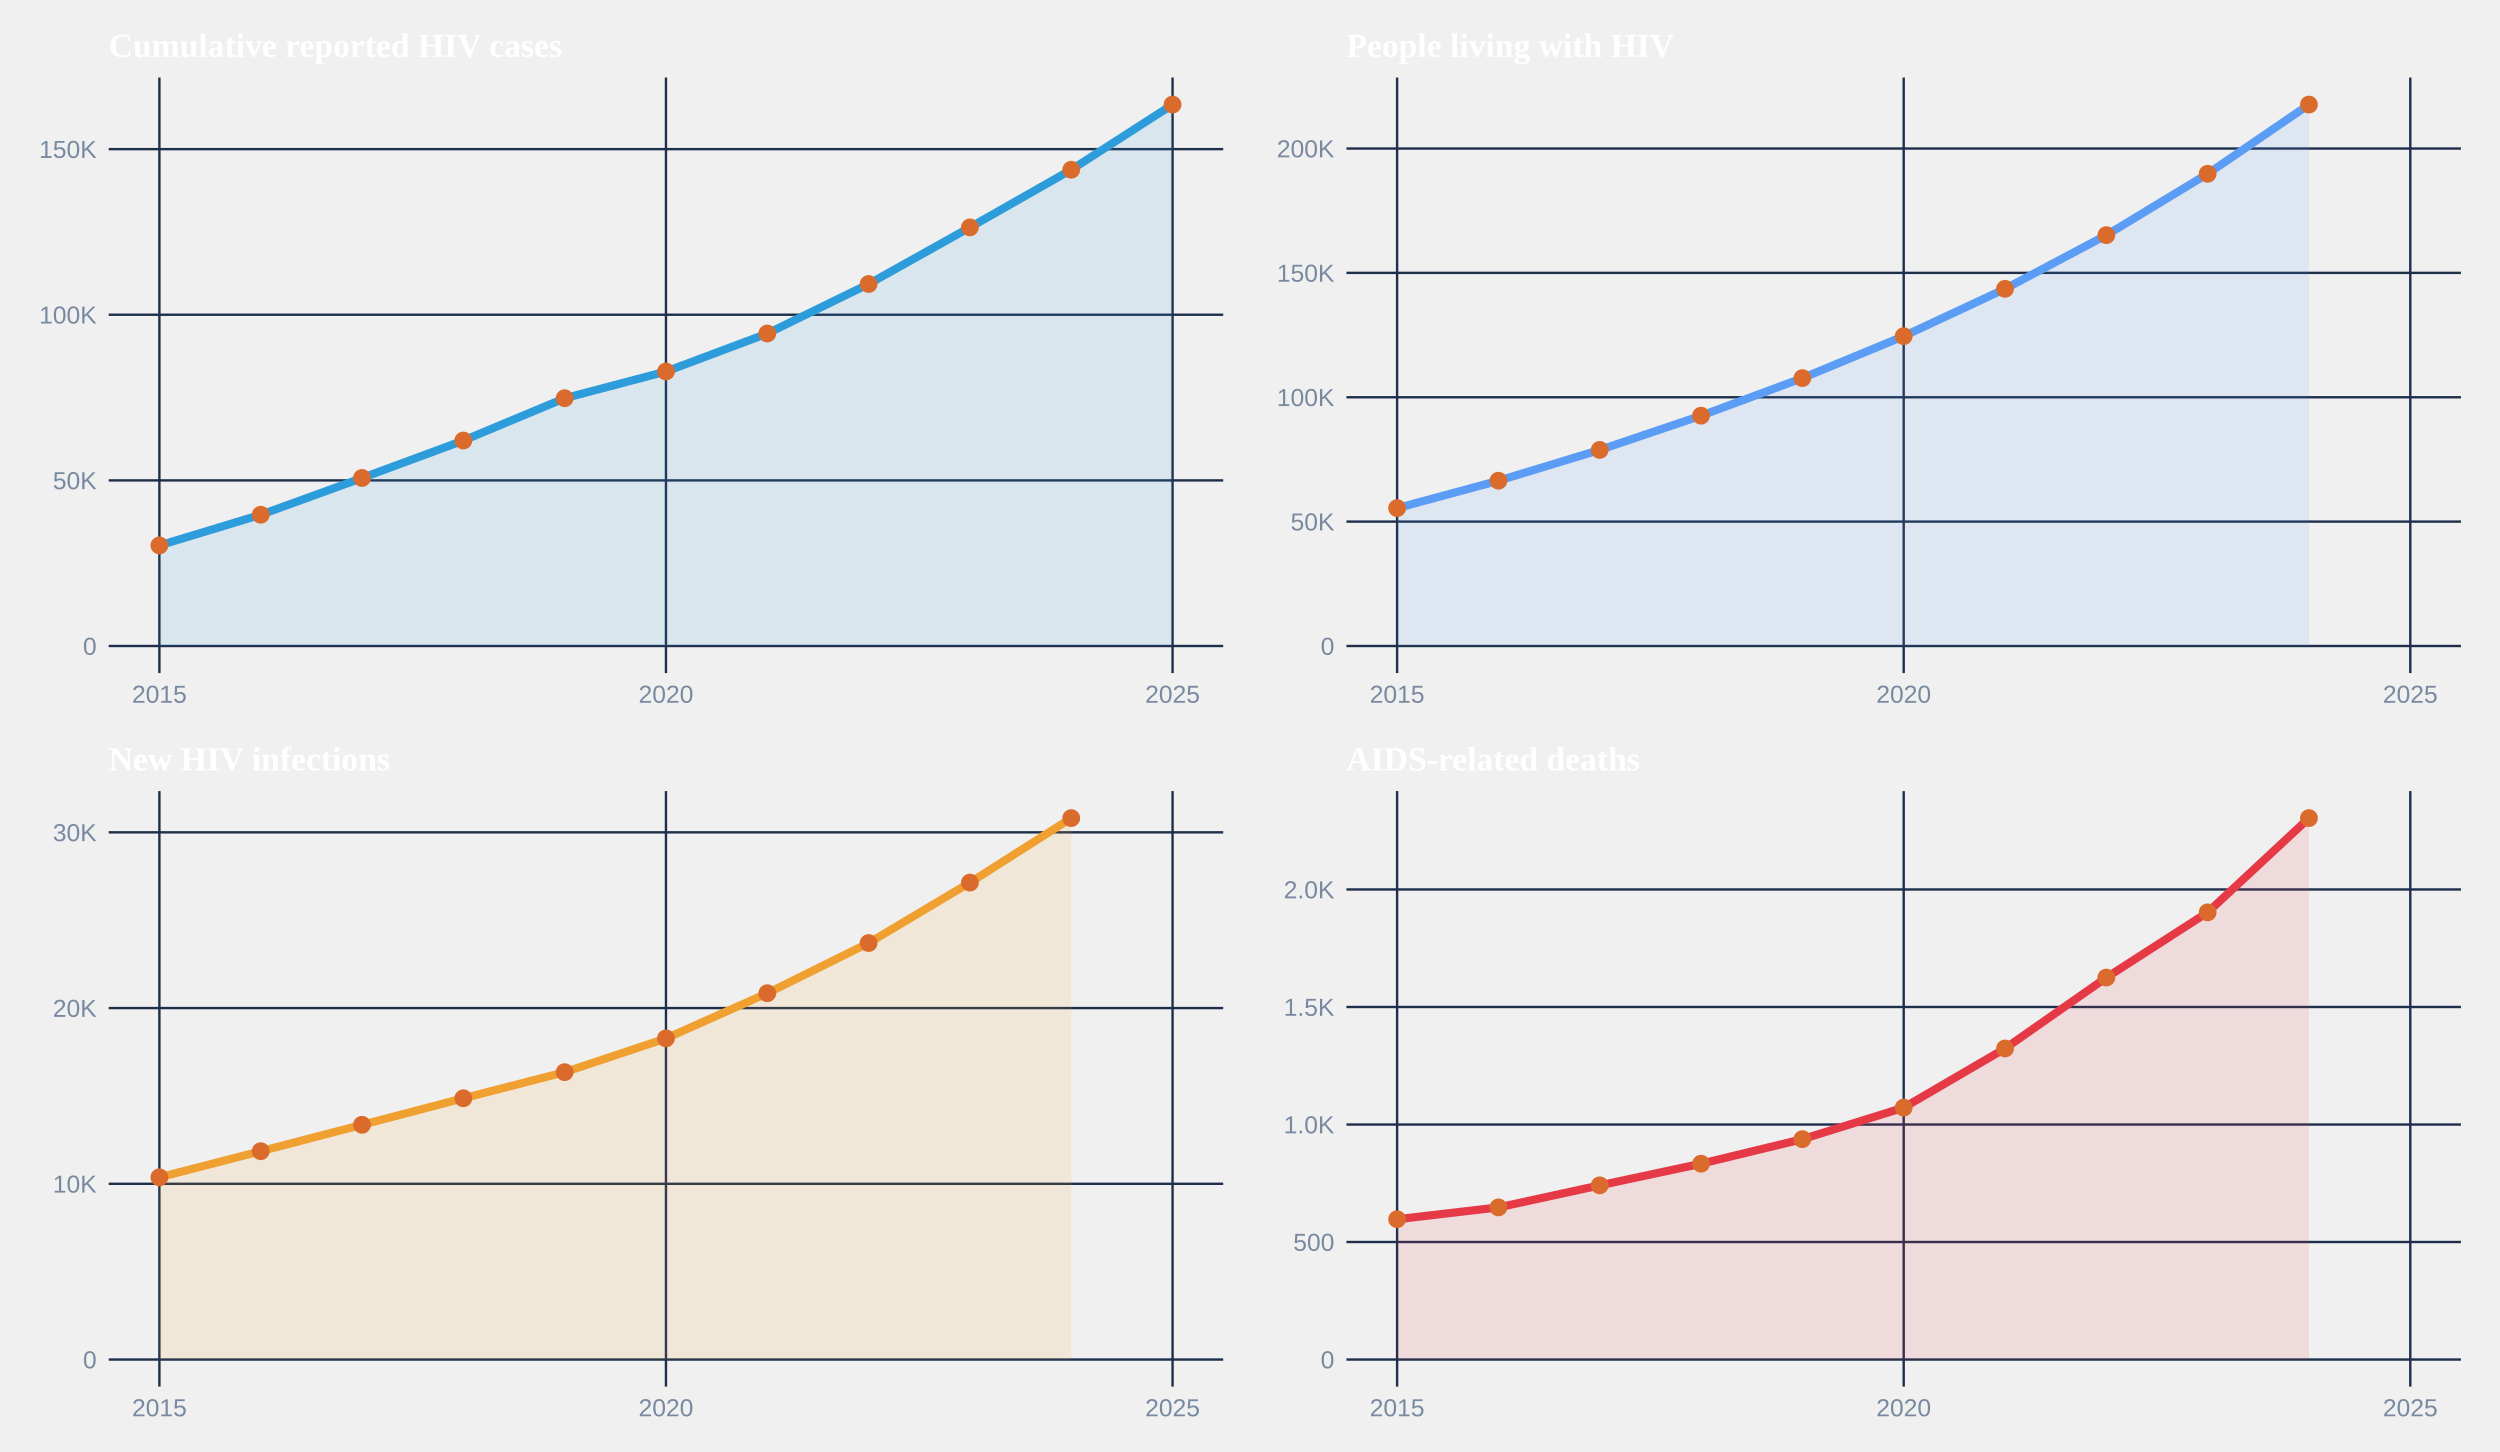
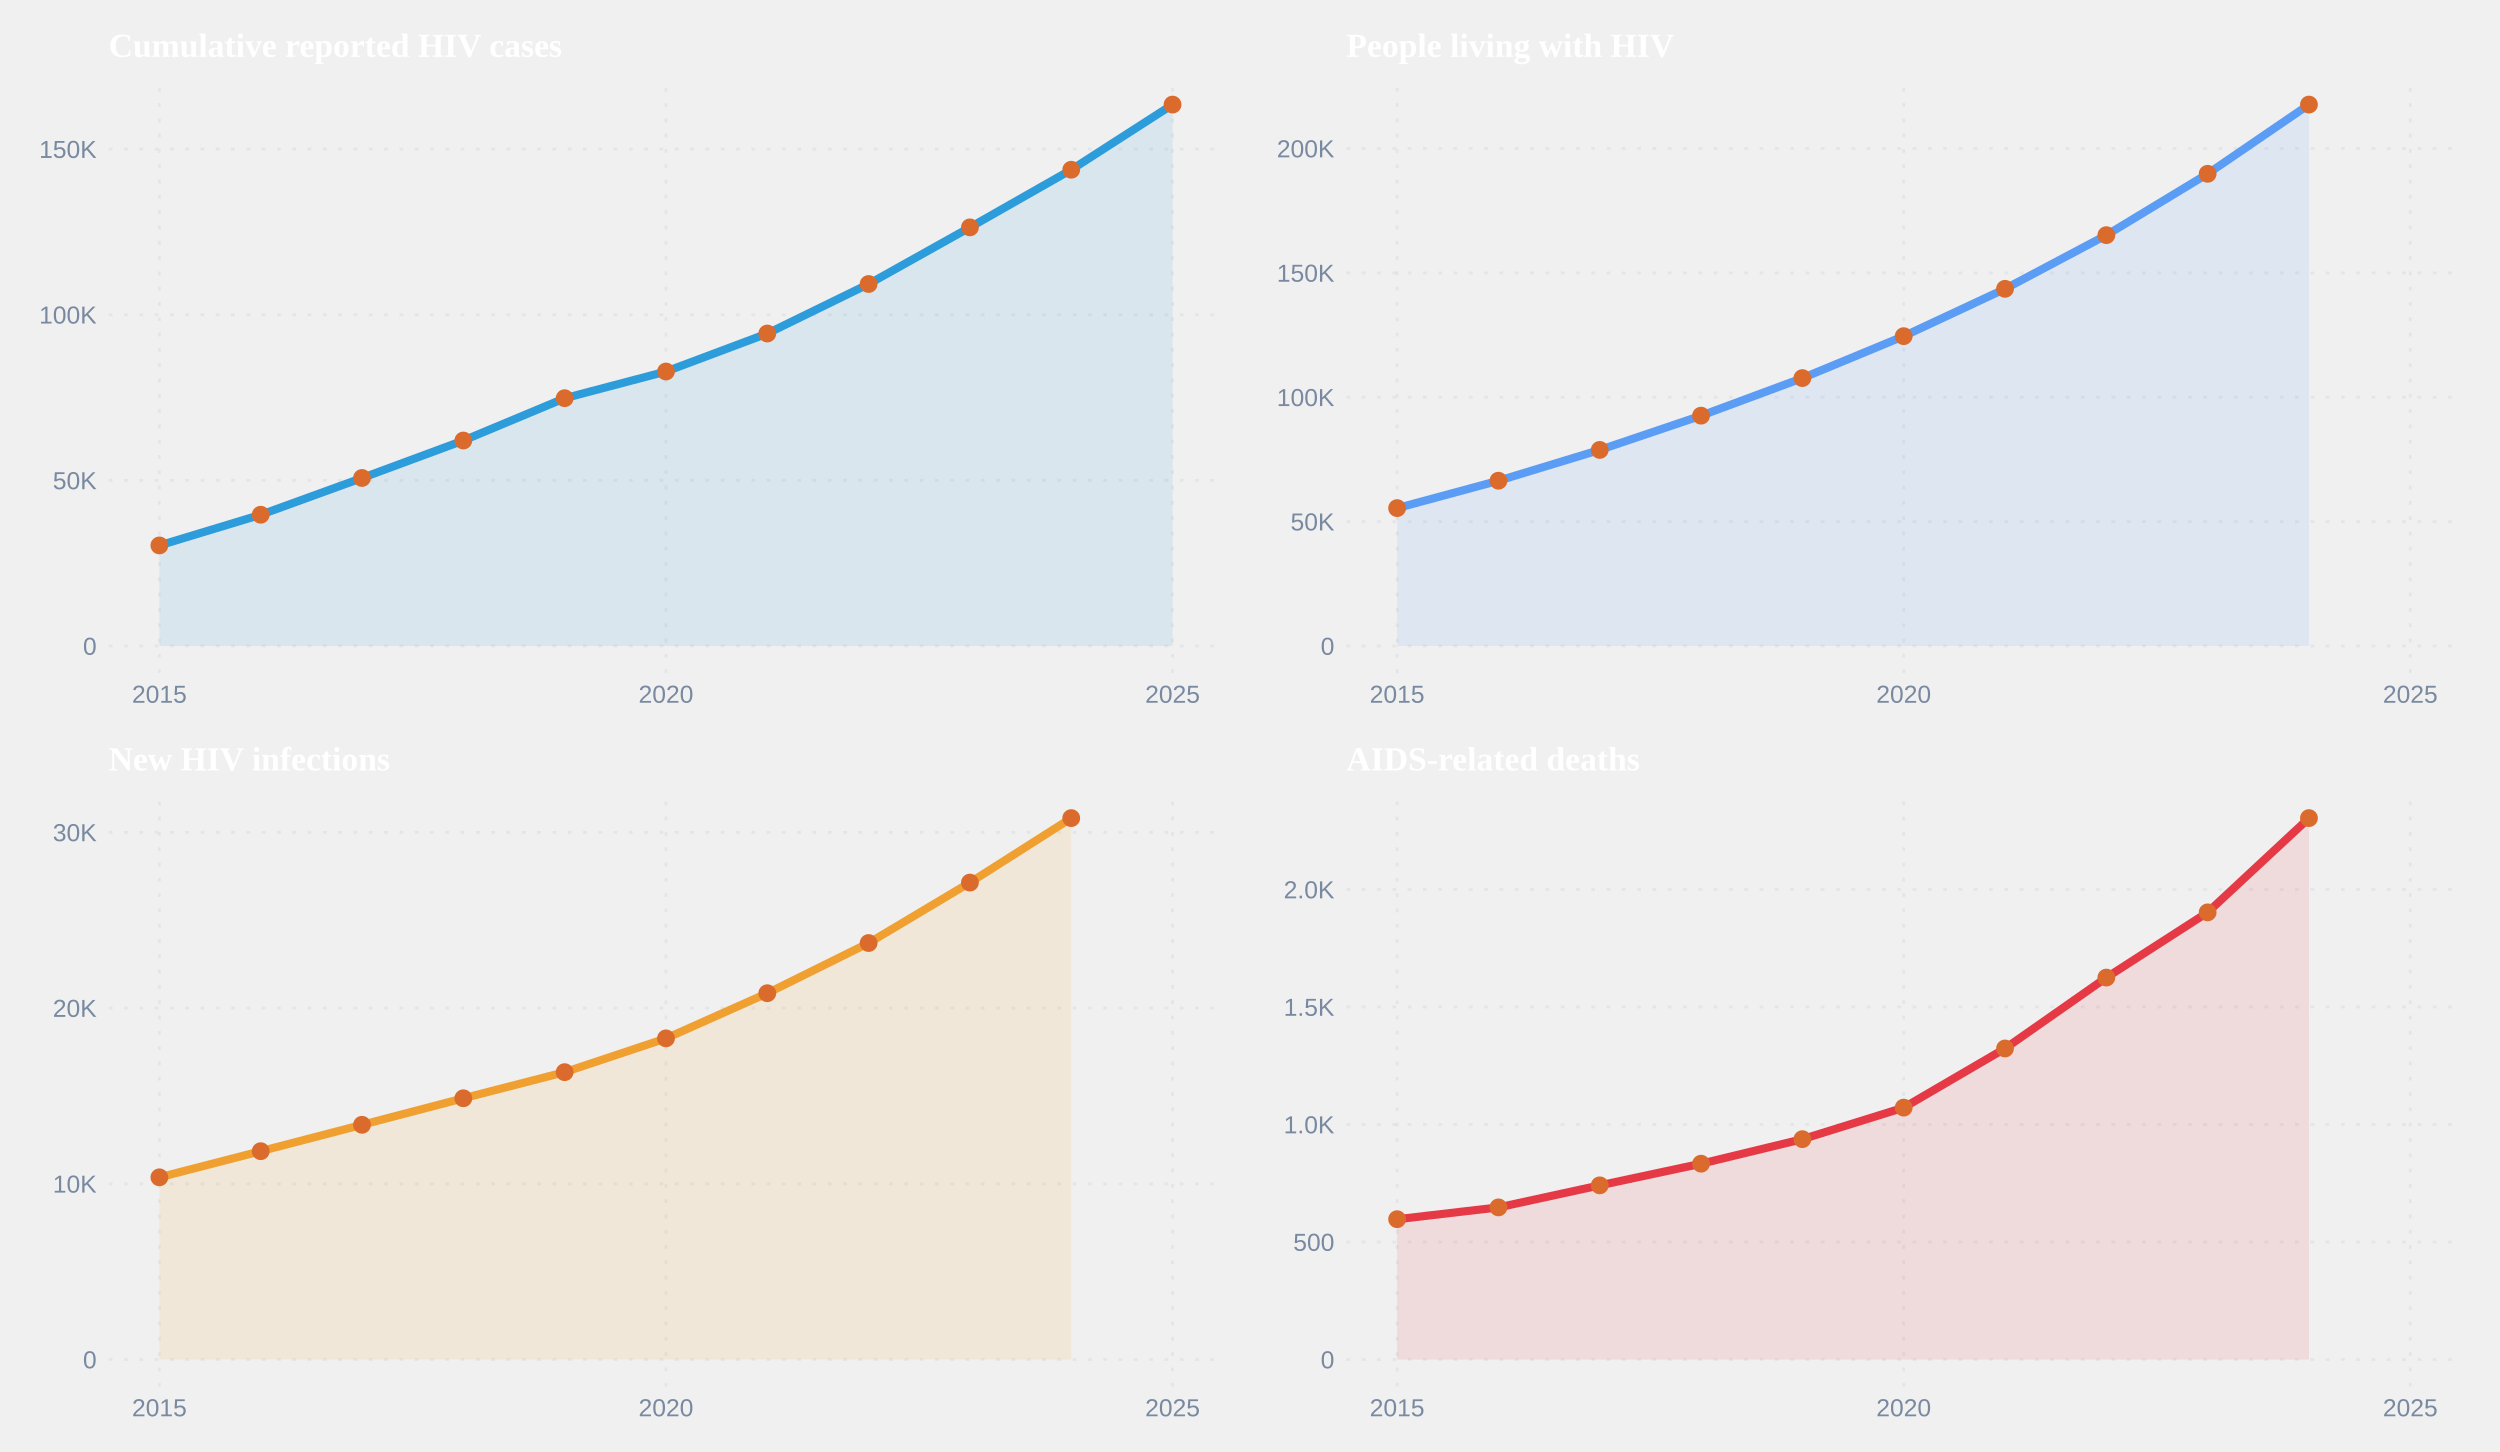
<svg xmlns="http://www.w3.org/2000/svg" width="1116.00pt" height="648.00pt" viewBox="0 0 1116.00 648.00">
  <g class="svglite">
    <defs>
      <style type="text/css">
    .svglite line, .svglite polyline, .svglite polygon, .svglite path, .svglite rect, .svglite circle {
      fill: none;
      stroke: #000000;
      stroke-linecap: round;
      stroke-linejoin: round;
      stroke-miterlimit: 10.00;
    }
    .svglite text {
      white-space: pre;
    }
    .svglite g.glyphgroup path {
      fill: inherit;
      stroke: none;
    }
  </style>
    </defs>
    <rect width="100%" height="100%" style="stroke: none; fill: none;" />
    <defs>
      <clipPath id="cpMC4wMHwxMTE2LjAwfDAuMDB8NjQ4LjAw">
        <rect x="0.00" y="0.00" width="1116.00" height="648.00" />
      </clipPath>
    </defs>
    <g clip-path="url(#cpMC4wMHwxMTE2LjAwfDAuMDB8NjQ4LjAw)">
      <rect x="-0" y="0.00" width="1116.00" height="648.00" style="stroke-width: 1.07; stroke: none;" />
    </g>
    <defs>
      <clipPath id="cpNDguNTN8MTA5OC41N3wzNC42MHw2MTguOTg=">
        <rect x="48.53" y="34.60" width="1050.03" height="584.38" />
      </clipPath>
    </defs>
    <g clip-path="url(#cpNDguNTN8MTA5OC41N3wzNC42MHw2MTguOTg=)">
</g>
    <g clip-path="url(#cpMC4wMHwxMTE2LjAwfDAuMDB8NjQ4LjAw)">
</g>
    <defs>
      <clipPath id="cpNS40OHw1NTguMDB8NS40OHwzMjQuMDA=">
        <rect x="5.48" y="5.48" width="552.52" height="318.52" />
      </clipPath>
    </defs>
    <g clip-path="url(#cpNS40OHw1NTguMDB8NS40OHwzMjQuMDA=)">
      <rect x="5.48" y="5.48" width="552.52" height="318.52" style="stroke-width: 1.16; stroke: none;" />
    </g>
    <g clip-path="url(#cpMC4wMHwxMTE2LjAwfDAuMDB8NjQ4LjAw)">
</g>
    <defs>
      <clipPath id="cpNTU4LjAwfDExMTAuNTJ8NS40OHwzMjQuMDA=">
        <rect x="558.00" y="5.48" width="552.52" height="318.52" />
      </clipPath>
    </defs>
    <g clip-path="url(#cpNTU4LjAwfDExMTAuNTJ8NS40OHwzMjQuMDA=)">
      <rect x="558.00" y="5.48" width="552.52" height="318.52" style="stroke-width: 1.16; stroke: none;" />
    </g>
    <g clip-path="url(#cpMC4wMHwxMTE2LjAwfDAuMDB8NjQ4LjAw)">
</g>
    <defs>
      <clipPath id="cpNS40OHw1NTguMDB8MzI0LjAwfDY0Mi41Mg==">
        <rect x="5.48" y="324.00" width="552.52" height="318.52" />
      </clipPath>
    </defs>
    <g clip-path="url(#cpNS40OHw1NTguMDB8MzI0LjAwfDY0Mi41Mg==)">
      <rect x="5.48" y="324.00" width="552.52" height="318.52" style="stroke-width: 1.16; stroke: none;" />
    </g>
    <g clip-path="url(#cpMC4wMHwxMTE2LjAwfDAuMDB8NjQ4LjAw)">
</g>
    <defs>
      <clipPath id="cpNTU4LjAwfDExMTAuNTJ8MzI0LjAwfDY0Mi41Mg==">
        <rect x="558.00" y="324.00" width="552.52" height="318.52" />
      </clipPath>
    </defs>
    <g clip-path="url(#cpNTU4LjAwfDExMTAuNTJ8MzI0LjAwfDY0Mi41Mg==)">
      <rect x="558.00" y="324.00" width="552.52" height="318.52" style="stroke-width: 1.16; stroke: none;" />
    </g>
    <g clip-path="url(#cpMC4wMHwxMTE2LjAwfDAuMDB8NjQ4LjAw)">
</g>
    <defs>
      <clipPath id="cpNDguNTN8NTQ2LjA0fDM0LjYwfDMwMC40NQ==">
        <rect x="48.53" y="34.60" width="497.51" height="265.86" />
      </clipPath>
    </defs>
    <g clip-path="url(#cpNDguNTN8NTQ2LjA0fDM0LjYwfDMwMC40NQ==)">
-       <polyline points="48.53,288.37 546.04,288.37 " style="stroke-width: 1.07; stroke: #1E2F4C; stroke-linecap: butt;" />
-       <polyline points="48.53,214.44 546.04,214.44 " style="stroke-width: 1.07; stroke: #1E2F4C; stroke-linecap: butt;" />
-       <polyline points="48.53,140.51 546.04,140.51 " style="stroke-width: 1.07; stroke: #1E2F4C; stroke-linecap: butt;" />
-       <polyline points="48.53,66.57 546.04,66.57 " style="stroke-width: 1.07; stroke: #1E2F4C; stroke-linecap: butt;" />
-       <polyline points="71.15,300.45 71.15,34.60 " style="stroke-width: 1.07; stroke: #1E2F4C; stroke-linecap: butt;" />
-       <polyline points="297.29,300.45 297.29,34.60 " style="stroke-width: 1.07; stroke: #1E2F4C; stroke-linecap: butt;" />
-       <polyline points="523.43,300.45 523.43,34.60 " style="stroke-width: 1.07; stroke: #1E2F4C; stroke-linecap: butt;" />
+       <polyline points="48.53,288.37 546.04,288.37 " style="stroke-width: 1.28; stroke: #7889A0; stroke-opacity: 0.10; stroke-dasharray: 1.71,5.12; stroke-linecap: butt;" />
+       <polyline points="48.53,214.44 546.04,214.44 " style="stroke-width: 1.28; stroke: #7889A0; stroke-opacity: 0.10; stroke-dasharray: 1.71,5.12; stroke-linecap: butt;" />
+       <polyline points="48.53,140.51 546.04,140.51 " style="stroke-width: 1.28; stroke: #7889A0; stroke-opacity: 0.10; stroke-dasharray: 1.71,5.12; stroke-linecap: butt;" />
+       <polyline points="48.53,66.57 546.04,66.57 " style="stroke-width: 1.28; stroke: #7889A0; stroke-opacity: 0.10; stroke-dasharray: 1.71,5.12; stroke-linecap: butt;" />
+       <polyline points="71.15,300.45 71.15,34.60 " style="stroke-width: 1.28; stroke: #7889A0; stroke-opacity: 0.10; stroke-dasharray: 1.71,5.12; stroke-linecap: butt;" />
+       <polyline points="297.29,300.45 297.29,34.60 " style="stroke-width: 1.28; stroke: #7889A0; stroke-opacity: 0.10; stroke-dasharray: 1.71,5.12; stroke-linecap: butt;" />
+       <polyline points="523.43,300.45 523.43,34.60 " style="stroke-width: 1.28; stroke: #7889A0; stroke-opacity: 0.10; stroke-dasharray: 1.71,5.12; stroke-linecap: butt;" />
      <polygon points="71.15,243.48 116.38,229.78 161.60,213.37 206.83,196.65 252.06,177.76 297.29,165.84 342.52,148.88 387.75,126.78 432.97,101.50 478.20,75.77 523.43,46.68 523.43,288.37 478.20,288.37 432.97,288.37 387.75,288.37 342.52,288.37 297.29,288.37 252.06,288.37 206.83,288.37 161.60,288.37 116.38,288.37 71.15,288.37 " style="stroke-width: 0.00; stroke: none; stroke-linecap: butt; fill: #2D9CDB; fill-opacity: 0.12;" />
      <polyline points="71.15,243.48 116.38,229.78 161.60,213.37 206.83,196.65 252.06,177.76 297.29,165.84 342.52,148.88 387.75,126.78 432.97,101.50 478.20,75.77 523.43,46.68 " style="stroke-width: 1.16; stroke: none; stroke-linecap: butt;" />
      <polyline points="71.15,243.48 116.38,229.78 161.60,213.37 206.83,196.65 252.06,177.76 297.29,165.84 342.52,148.88 387.75,126.78 432.97,101.50 478.20,75.77 523.43,46.68 " style="stroke-width: 3.63; stroke: #2D9CDB; stroke-linecap: butt;" />
      <circle cx="71.15" cy="243.48" r="3.59" style="stroke-width: 0.77; stroke: #DB6B2C; fill: #DB6B2C;" />
      <circle cx="116.38" cy="229.78" r="3.59" style="stroke-width: 0.77; stroke: #DB6B2C; fill: #DB6B2C;" />
      <circle cx="161.60" cy="213.37" r="3.59" style="stroke-width: 0.77; stroke: #DB6B2C; fill: #DB6B2C;" />
      <circle cx="206.83" cy="196.65" r="3.59" style="stroke-width: 0.77; stroke: #DB6B2C; fill: #DB6B2C;" />
      <circle cx="252.06" cy="177.76" r="3.59" style="stroke-width: 0.77; stroke: #DB6B2C; fill: #DB6B2C;" />
      <circle cx="297.29" cy="165.84" r="3.59" style="stroke-width: 0.77; stroke: #DB6B2C; fill: #DB6B2C;" />
      <circle cx="342.52" cy="148.88" r="3.59" style="stroke-width: 0.77; stroke: #DB6B2C; fill: #DB6B2C;" />
      <circle cx="387.75" cy="126.78" r="3.59" style="stroke-width: 0.77; stroke: #DB6B2C; fill: #DB6B2C;" />
      <circle cx="432.97" cy="101.50" r="3.59" style="stroke-width: 0.77; stroke: #DB6B2C; fill: #DB6B2C;" />
      <circle cx="478.20" cy="75.77" r="3.59" style="stroke-width: 0.77; stroke: #DB6B2C; fill: #DB6B2C;" />
      <circle cx="523.43" cy="46.68" r="3.59" style="stroke-width: 0.77; stroke: #DB6B2C; fill: #DB6B2C;" />
    </g>
    <g clip-path="url(#cpMC4wMHwxMTE2LjAwfDAuMDB8NjQ4LjAw)">
      <text x="43.15" y="292.31" text-anchor="end" style="font-size: 11.00px;fill: #7889A0; font-family: &quot;Arial&quot;;" textLength="6.12px" lengthAdjust="spacingAndGlyphs">0</text>
      <text x="43.15" y="218.38" text-anchor="end" style="font-size: 11.00px;fill: #7889A0; font-family: &quot;Arial&quot;;" textLength="19.59px" lengthAdjust="spacingAndGlyphs">50K</text>
      <text x="43.15" y="144.44" text-anchor="end" style="font-size: 11.00px;fill: #7889A0; font-family: &quot;Arial&quot;;" textLength="25.72px" lengthAdjust="spacingAndGlyphs">100K</text>
      <text x="43.15" y="70.51" text-anchor="end" style="font-size: 11.00px;fill: #7889A0; font-family: &quot;Arial&quot;;" textLength="25.72px" lengthAdjust="spacingAndGlyphs">150K</text>
      <text x="71.15" y="313.71" text-anchor="middle" style="font-size: 11.00px;fill: #7889A0; font-family: &quot;Arial&quot;;" textLength="24.50px" lengthAdjust="spacingAndGlyphs">2015</text>
      <text x="297.29" y="313.71" text-anchor="middle" style="font-size: 11.00px;fill: #7889A0; font-family: &quot;Arial&quot;;" textLength="24.50px" lengthAdjust="spacingAndGlyphs">2020</text>
      <text x="523.43" y="313.71" text-anchor="middle" style="font-size: 11.00px;fill: #7889A0; font-family: &quot;Arial&quot;;" textLength="24.50px" lengthAdjust="spacingAndGlyphs">2025</text>
      <text x="48.53" y="25.38" style="font-size: 15.00px; font-weight: bold;fill: #FFFFFF; font-family: &quot;Times New Roman&quot;;" textLength="202.39px" lengthAdjust="spacingAndGlyphs">Cumulative reported HIV cases</text>
    </g>
    <defs>
      <clipPath id="cpNjAxLjA1fDEwOTguNTd8MzQuNjB8MzAwLjQ1">
        <rect x="601.05" y="34.60" width="497.51" height="265.86" />
      </clipPath>
    </defs>
    <g clip-path="url(#cpNjAxLjA1fDEwOTguNTd8MzQuNjB8MzAwLjQ1)">
-       <polyline points="601.05,288.37 1098.57,288.37 " style="stroke-width: 1.07; stroke: #1E2F4C; stroke-linecap: butt;" />
-       <polyline points="601.05,232.85 1098.57,232.85 " style="stroke-width: 1.07; stroke: #1E2F4C; stroke-linecap: butt;" />
-       <polyline points="601.05,177.34 1098.57,177.34 " style="stroke-width: 1.07; stroke: #1E2F4C; stroke-linecap: butt;" />
-       <polyline points="601.05,121.82 1098.57,121.82 " style="stroke-width: 1.07; stroke: #1E2F4C; stroke-linecap: butt;" />
-       <polyline points="601.05,66.30 1098.57,66.30 " style="stroke-width: 1.07; stroke: #1E2F4C; stroke-linecap: butt;" />
-       <polyline points="623.67,300.45 623.67,34.60 " style="stroke-width: 1.07; stroke: #1E2F4C; stroke-linecap: butt;" />
-       <polyline points="849.81,300.45 849.81,34.60 " style="stroke-width: 1.07; stroke: #1E2F4C; stroke-linecap: butt;" />
-       <polyline points="1075.95,300.45 1075.95,34.60 " style="stroke-width: 1.07; stroke: #1E2F4C; stroke-linecap: butt;" />
+       <polyline points="601.05,288.37 1098.57,288.37 " style="stroke-width: 1.28; stroke: #7889A0; stroke-opacity: 0.10; stroke-dasharray: 1.71,5.12; stroke-linecap: butt;" />
+       <polyline points="601.05,232.85 1098.57,232.85 " style="stroke-width: 1.28; stroke: #7889A0; stroke-opacity: 0.10; stroke-dasharray: 1.71,5.12; stroke-linecap: butt;" />
+       <polyline points="601.05,177.34 1098.57,177.34 " style="stroke-width: 1.28; stroke: #7889A0; stroke-opacity: 0.10; stroke-dasharray: 1.71,5.12; stroke-linecap: butt;" />
+       <polyline points="601.05,121.82 1098.57,121.82 " style="stroke-width: 1.28; stroke: #7889A0; stroke-opacity: 0.10; stroke-dasharray: 1.71,5.12; stroke-linecap: butt;" />
+       <polyline points="601.05,66.30 1098.57,66.30 " style="stroke-width: 1.28; stroke: #7889A0; stroke-opacity: 0.10; stroke-dasharray: 1.71,5.12; stroke-linecap: butt;" />
+       <polyline points="623.67,300.45 623.67,34.60 " style="stroke-width: 1.28; stroke: #7889A0; stroke-opacity: 0.10; stroke-dasharray: 1.71,5.12; stroke-linecap: butt;" />
+       <polyline points="849.81,300.45 849.81,34.60 " style="stroke-width: 1.28; stroke: #7889A0; stroke-opacity: 0.10; stroke-dasharray: 1.71,5.12; stroke-linecap: butt;" />
+       <polyline points="1075.95,300.45 1075.95,34.60 " style="stroke-width: 1.28; stroke: #7889A0; stroke-opacity: 0.10; stroke-dasharray: 1.71,5.12; stroke-linecap: butt;" />
      <polygon points="623.67,226.82 668.90,214.59 714.12,200.84 759.35,185.55 804.58,168.78 849.81,150.06 895.04,128.93 940.27,104.97 985.49,77.58 1030.72,46.68 1030.72,288.37 985.49,288.37 940.27,288.37 895.04,288.37 849.81,288.37 804.58,288.37 759.35,288.37 714.12,288.37 668.90,288.37 623.67,288.37 " style="stroke-width: 0.00; stroke: none; stroke-linecap: butt; fill: #5B9CF5; fill-opacity: 0.12;" />
      <polyline points="623.67,226.82 668.90,214.59 714.12,200.84 759.35,185.55 804.58,168.78 849.81,150.06 895.04,128.93 940.27,104.97 985.49,77.58 1030.72,46.68 " style="stroke-width: 1.16; stroke: none; stroke-linecap: butt;" />
      <polyline points="623.67,226.82 668.90,214.59 714.12,200.84 759.35,185.55 804.58,168.78 849.81,150.06 895.04,128.93 940.27,104.97 985.49,77.58 1030.72,46.68 " style="stroke-width: 3.63; stroke: #5B9CF5; stroke-linecap: butt;" />
      <circle cx="623.67" cy="226.82" r="3.59" style="stroke-width: 0.77; stroke: #DB6B2C; fill: #DB6B2C;" />
      <circle cx="668.90" cy="214.59" r="3.59" style="stroke-width: 0.77; stroke: #DB6B2C; fill: #DB6B2C;" />
      <circle cx="714.12" cy="200.84" r="3.59" style="stroke-width: 0.77; stroke: #DB6B2C; fill: #DB6B2C;" />
      <circle cx="759.35" cy="185.55" r="3.59" style="stroke-width: 0.77; stroke: #DB6B2C; fill: #DB6B2C;" />
      <circle cx="804.58" cy="168.78" r="3.59" style="stroke-width: 0.77; stroke: #DB6B2C; fill: #DB6B2C;" />
      <circle cx="849.81" cy="150.06" r="3.59" style="stroke-width: 0.77; stroke: #DB6B2C; fill: #DB6B2C;" />
      <circle cx="895.04" cy="128.93" r="3.59" style="stroke-width: 0.77; stroke: #DB6B2C; fill: #DB6B2C;" />
      <circle cx="940.27" cy="104.97" r="3.59" style="stroke-width: 0.77; stroke: #DB6B2C; fill: #DB6B2C;" />
      <circle cx="985.49" cy="77.58" r="3.59" style="stroke-width: 0.77; stroke: #DB6B2C; fill: #DB6B2C;" />
      <circle cx="1030.72" cy="46.68" r="3.59" style="stroke-width: 0.77; stroke: #DB6B2C; fill: #DB6B2C;" />
    </g>
    <g clip-path="url(#cpMC4wMHwxMTE2LjAwfDAuMDB8NjQ4LjAw)">
      <text x="595.67" y="292.31" text-anchor="end" style="font-size: 11.00px;fill: #7889A0; font-family: &quot;Arial&quot;;" textLength="6.12px" lengthAdjust="spacingAndGlyphs">0</text>
      <text x="595.67" y="236.79" text-anchor="end" style="font-size: 11.00px;fill: #7889A0; font-family: &quot;Arial&quot;;" textLength="19.59px" lengthAdjust="spacingAndGlyphs">50K</text>
      <text x="595.67" y="181.27" text-anchor="end" style="font-size: 11.00px;fill: #7889A0; font-family: &quot;Arial&quot;;" textLength="25.72px" lengthAdjust="spacingAndGlyphs">100K</text>
      <text x="595.67" y="125.76" text-anchor="end" style="font-size: 11.00px;fill: #7889A0; font-family: &quot;Arial&quot;;" textLength="25.72px" lengthAdjust="spacingAndGlyphs">150K</text>
      <text x="595.67" y="70.24" text-anchor="end" style="font-size: 11.00px;fill: #7889A0; font-family: &quot;Arial&quot;;" textLength="25.72px" lengthAdjust="spacingAndGlyphs">200K</text>
      <text x="623.67" y="313.71" text-anchor="middle" style="font-size: 11.00px;fill: #7889A0; font-family: &quot;Arial&quot;;" textLength="24.50px" lengthAdjust="spacingAndGlyphs">2015</text>
      <text x="849.81" y="313.71" text-anchor="middle" style="font-size: 11.00px;fill: #7889A0; font-family: &quot;Arial&quot;;" textLength="24.50px" lengthAdjust="spacingAndGlyphs">2020</text>
      <text x="1075.95" y="313.71" text-anchor="middle" style="font-size: 11.00px;fill: #7889A0; font-family: &quot;Arial&quot;;" textLength="24.50px" lengthAdjust="spacingAndGlyphs">2025</text>
      <text x="601.05" y="25.38" style="font-size: 15.00px; font-weight: bold;fill: #FFFFFF; font-family: &quot;Times New Roman&quot;;" textLength="146.28px" lengthAdjust="spacingAndGlyphs">People living with HIV</text>
    </g>
    <defs>
      <clipPath id="cpNDguNTN8NTQ2LjA0fDM1My4xMnw2MTguOTg=">
        <rect x="48.53" y="353.12" width="497.51" height="265.86" />
      </clipPath>
    </defs>
    <g clip-path="url(#cpNDguNTN8NTQ2LjA0fDM1My4xMnw2MTguOTg=)">
-       <polyline points="48.53,606.89 546.04,606.89 " style="stroke-width: 1.07; stroke: #1E2F4C; stroke-linecap: butt;" />
-       <polyline points="48.53,528.45 546.04,528.45 " style="stroke-width: 1.07; stroke: #1E2F4C; stroke-linecap: butt;" />
-       <polyline points="48.53,450.01 546.04,450.01 " style="stroke-width: 1.07; stroke: #1E2F4C; stroke-linecap: butt;" />
-       <polyline points="48.53,371.56 546.04,371.56 " style="stroke-width: 1.07; stroke: #1E2F4C; stroke-linecap: butt;" />
-       <polyline points="71.15,618.98 71.15,353.12 " style="stroke-width: 1.07; stroke: #1E2F4C; stroke-linecap: butt;" />
-       <polyline points="297.29,618.98 297.29,353.12 " style="stroke-width: 1.07; stroke: #1E2F4C; stroke-linecap: butt;" />
-       <polyline points="523.43,618.98 523.43,353.12 " style="stroke-width: 1.07; stroke: #1E2F4C; stroke-linecap: butt;" />
+       <polyline points="48.53,606.89 546.04,606.89 " style="stroke-width: 1.28; stroke: #7889A0; stroke-opacity: 0.10; stroke-dasharray: 1.71,5.12; stroke-linecap: butt;" />
+       <polyline points="48.53,528.45 546.04,528.45 " style="stroke-width: 1.28; stroke: #7889A0; stroke-opacity: 0.10; stroke-dasharray: 1.71,5.12; stroke-linecap: butt;" />
+       <polyline points="48.53,450.01 546.04,450.01 " style="stroke-width: 1.28; stroke: #7889A0; stroke-opacity: 0.10; stroke-dasharray: 1.71,5.12; stroke-linecap: butt;" />
+       <polyline points="48.53,371.56 546.04,371.56 " style="stroke-width: 1.28; stroke: #7889A0; stroke-opacity: 0.10; stroke-dasharray: 1.71,5.12; stroke-linecap: butt;" />
+       <polyline points="71.15,618.98 71.15,353.12 " style="stroke-width: 1.28; stroke: #7889A0; stroke-opacity: 0.10; stroke-dasharray: 1.71,5.12; stroke-linecap: butt;" />
+       <polyline points="297.29,618.98 297.29,353.12 " style="stroke-width: 1.28; stroke: #7889A0; stroke-opacity: 0.10; stroke-dasharray: 1.71,5.12; stroke-linecap: butt;" />
+       <polyline points="523.43,618.98 523.43,353.12 " style="stroke-width: 1.28; stroke: #7889A0; stroke-opacity: 0.10; stroke-dasharray: 1.71,5.12; stroke-linecap: butt;" />
      <polygon points="71.15,525.56 116.38,513.89 161.60,502.11 206.83,490.27 252.06,478.61 297.29,463.53 342.52,443.37 387.75,420.97 432.97,393.98 478.20,365.20 478.20,606.89 432.97,606.89 387.75,606.89 342.52,606.89 297.29,606.89 252.06,606.89 206.83,606.89 161.60,606.89 116.38,606.89 71.15,606.89 " style="stroke-width: 0.00; stroke: none; stroke-linecap: butt; fill: #F0A030; fill-opacity: 0.12;" />
      <polyline points="71.15,525.56 116.38,513.89 161.60,502.11 206.83,490.27 252.06,478.61 297.29,463.53 342.52,443.37 387.75,420.97 432.97,393.98 478.20,365.20 " style="stroke-width: 1.16; stroke: none; stroke-linecap: butt;" />
      <polyline points="71.15,525.56 116.38,513.89 161.60,502.11 206.83,490.27 252.06,478.61 297.29,463.53 342.52,443.37 387.75,420.97 432.97,393.98 478.20,365.20 " style="stroke-width: 3.63; stroke: #F0A030; stroke-linecap: butt;" />
      <circle cx="71.15" cy="525.56" r="3.59" style="stroke-width: 0.77; stroke: #DB6B2C; fill: #DB6B2C;" />
      <circle cx="116.38" cy="513.89" r="3.59" style="stroke-width: 0.77; stroke: #DB6B2C; fill: #DB6B2C;" />
      <circle cx="161.60" cy="502.11" r="3.59" style="stroke-width: 0.77; stroke: #DB6B2C; fill: #DB6B2C;" />
      <circle cx="206.83" cy="490.27" r="3.59" style="stroke-width: 0.77; stroke: #DB6B2C; fill: #DB6B2C;" />
      <circle cx="252.06" cy="478.61" r="3.59" style="stroke-width: 0.77; stroke: #DB6B2C; fill: #DB6B2C;" />
      <circle cx="297.29" cy="463.53" r="3.59" style="stroke-width: 0.77; stroke: #DB6B2C; fill: #DB6B2C;" />
      <circle cx="342.52" cy="443.37" r="3.59" style="stroke-width: 0.77; stroke: #DB6B2C; fill: #DB6B2C;" />
      <circle cx="387.75" cy="420.97" r="3.59" style="stroke-width: 0.77; stroke: #DB6B2C; fill: #DB6B2C;" />
      <circle cx="432.97" cy="393.98" r="3.59" style="stroke-width: 0.77; stroke: #DB6B2C; fill: #DB6B2C;" />
      <circle cx="478.20" cy="365.20" r="3.59" style="stroke-width: 0.77; stroke: #DB6B2C; fill: #DB6B2C;" />
    </g>
    <g clip-path="url(#cpMC4wMHwxMTE2LjAwfDAuMDB8NjQ4LjAw)">
      <text x="43.15" y="610.83" text-anchor="end" style="font-size: 11.00px;fill: #7889A0; font-family: &quot;Arial&quot;;" textLength="6.12px" lengthAdjust="spacingAndGlyphs">0</text>
      <text x="43.15" y="532.39" text-anchor="end" style="font-size: 11.00px;fill: #7889A0; font-family: &quot;Arial&quot;;" textLength="19.59px" lengthAdjust="spacingAndGlyphs">10K</text>
      <text x="43.15" y="453.94" text-anchor="end" style="font-size: 11.00px;fill: #7889A0; font-family: &quot;Arial&quot;;" textLength="19.59px" lengthAdjust="spacingAndGlyphs">20K</text>
      <text x="43.15" y="375.50" text-anchor="end" style="font-size: 11.00px;fill: #7889A0; font-family: &quot;Arial&quot;;" textLength="19.59px" lengthAdjust="spacingAndGlyphs">30K</text>
      <text x="71.15" y="632.23" text-anchor="middle" style="font-size: 11.00px;fill: #7889A0; font-family: &quot;Arial&quot;;" textLength="24.50px" lengthAdjust="spacingAndGlyphs">2015</text>
      <text x="297.29" y="632.23" text-anchor="middle" style="font-size: 11.00px;fill: #7889A0; font-family: &quot;Arial&quot;;" textLength="24.50px" lengthAdjust="spacingAndGlyphs">2020</text>
      <text x="523.43" y="632.23" text-anchor="middle" style="font-size: 11.00px;fill: #7889A0; font-family: &quot;Arial&quot;;" textLength="24.50px" lengthAdjust="spacingAndGlyphs">2025</text>
      <text x="48.53" y="343.90" style="font-size: 15.00px; font-weight: bold;fill: #FFFFFF; font-family: &quot;Times New Roman&quot;;" textLength="125.58px" lengthAdjust="spacingAndGlyphs">New HIV infections</text>
    </g>
    <defs>
      <clipPath id="cpNjAxLjA1fDEwOTguNTd8MzUzLjEyfDYxOC45OA==">
        <rect x="601.05" y="353.12" width="497.51" height="265.86" />
      </clipPath>
    </defs>
    <g clip-path="url(#cpNjAxLjA1fDEwOTguNTd8MzUzLjEyfDYxOC45OA==)">
-       <polyline points="601.05,606.89 1098.57,606.89 " style="stroke-width: 1.07; stroke: #1E2F4C; stroke-linecap: butt;" />
-       <polyline points="601.05,554.43 1098.57,554.43 " style="stroke-width: 1.07; stroke: #1E2F4C; stroke-linecap: butt;" />
-       <polyline points="601.05,501.98 1098.57,501.98 " style="stroke-width: 1.07; stroke: #1E2F4C; stroke-linecap: butt;" />
-       <polyline points="601.05,449.52 1098.57,449.52 " style="stroke-width: 1.07; stroke: #1E2F4C; stroke-linecap: butt;" />
-       <polyline points="601.05,397.07 1098.57,397.07 " style="stroke-width: 1.07; stroke: #1E2F4C; stroke-linecap: butt;" />
-       <polyline points="623.67,618.98 623.67,353.12 " style="stroke-width: 1.07; stroke: #1E2F4C; stroke-linecap: butt;" />
-       <polyline points="849.81,618.98 849.81,353.12 " style="stroke-width: 1.07; stroke: #1E2F4C; stroke-linecap: butt;" />
-       <polyline points="1075.95,618.98 1075.95,353.12 " style="stroke-width: 1.07; stroke: #1E2F4C; stroke-linecap: butt;" />
+       <polyline points="601.05,606.89 1098.57,606.89 " style="stroke-width: 1.28; stroke: #7889A0; stroke-opacity: 0.10; stroke-dasharray: 1.71,5.12; stroke-linecap: butt;" />
+       <polyline points="601.05,554.43 1098.57,554.43 " style="stroke-width: 1.28; stroke: #7889A0; stroke-opacity: 0.10; stroke-dasharray: 1.71,5.12; stroke-linecap: butt;" />
+       <polyline points="601.05,501.98 1098.57,501.98 " style="stroke-width: 1.28; stroke: #7889A0; stroke-opacity: 0.10; stroke-dasharray: 1.71,5.12; stroke-linecap: butt;" />
+       <polyline points="601.05,449.52 1098.57,449.52 " style="stroke-width: 1.28; stroke: #7889A0; stroke-opacity: 0.10; stroke-dasharray: 1.71,5.12; stroke-linecap: butt;" />
+       <polyline points="601.05,397.07 1098.57,397.07 " style="stroke-width: 1.28; stroke: #7889A0; stroke-opacity: 0.10; stroke-dasharray: 1.71,5.12; stroke-linecap: butt;" />
+       <polyline points="623.67,618.98 623.67,353.12 " style="stroke-width: 1.28; stroke: #7889A0; stroke-opacity: 0.10; stroke-dasharray: 1.71,5.12; stroke-linecap: butt;" />
+       <polyline points="849.81,618.98 849.81,353.12 " style="stroke-width: 1.28; stroke: #7889A0; stroke-opacity: 0.10; stroke-dasharray: 1.71,5.12; stroke-linecap: butt;" />
+       <polyline points="1075.95,618.98 1075.95,353.12 " style="stroke-width: 1.28; stroke: #7889A0; stroke-opacity: 0.10; stroke-dasharray: 1.71,5.12; stroke-linecap: butt;" />
      <polygon points="623.67,544.25 668.90,538.98 714.12,529.14 759.35,519.47 804.58,508.52 849.81,494.44 895.04,468.04 940.27,436.39 985.49,407.28 1030.72,365.20 1030.72,606.89 985.49,606.89 940.27,606.89 895.04,606.89 849.81,606.89 804.58,606.89 759.35,606.89 714.12,606.89 668.90,606.89 623.67,606.89 " style="stroke-width: 0.00; stroke: none; stroke-linecap: butt; fill: #E63946; fill-opacity: 0.12;" />
      <polyline points="623.67,544.25 668.90,538.98 714.12,529.14 759.35,519.47 804.58,508.52 849.81,494.44 895.04,468.04 940.27,436.39 985.49,407.28 1030.72,365.20 " style="stroke-width: 1.16; stroke: none; stroke-linecap: butt;" />
      <polyline points="623.67,544.25 668.90,538.98 714.12,529.14 759.35,519.47 804.58,508.52 849.81,494.44 895.04,468.04 940.27,436.39 985.49,407.28 1030.72,365.20 " style="stroke-width: 3.63; stroke: #E63946; stroke-linecap: butt;" />
      <circle cx="623.67" cy="544.25" r="3.59" style="stroke-width: 0.77; stroke: #DB6B2C; fill: #DB6B2C;" />
      <circle cx="668.90" cy="538.98" r="3.59" style="stroke-width: 0.77; stroke: #DB6B2C; fill: #DB6B2C;" />
      <circle cx="714.12" cy="529.14" r="3.59" style="stroke-width: 0.77; stroke: #DB6B2C; fill: #DB6B2C;" />
      <circle cx="759.35" cy="519.47" r="3.59" style="stroke-width: 0.77; stroke: #DB6B2C; fill: #DB6B2C;" />
      <circle cx="804.58" cy="508.52" r="3.59" style="stroke-width: 0.77; stroke: #DB6B2C; fill: #DB6B2C;" />
      <circle cx="849.81" cy="494.44" r="3.59" style="stroke-width: 0.77; stroke: #DB6B2C; fill: #DB6B2C;" />
      <circle cx="895.04" cy="468.04" r="3.59" style="stroke-width: 0.77; stroke: #DB6B2C; fill: #DB6B2C;" />
      <circle cx="940.27" cy="436.39" r="3.59" style="stroke-width: 0.77; stroke: #DB6B2C; fill: #DB6B2C;" />
      <circle cx="985.49" cy="407.28" r="3.59" style="stroke-width: 0.77; stroke: #DB6B2C; fill: #DB6B2C;" />
      <circle cx="1030.72" cy="365.20" r="3.59" style="stroke-width: 0.77; stroke: #DB6B2C; fill: #DB6B2C;" />
    </g>
    <g clip-path="url(#cpMC4wMHwxMTE2LjAwfDAuMDB8NjQ4LjAw)">
      <text x="595.67" y="610.83" text-anchor="end" style="font-size: 11.00px;fill: #7889A0; font-family: &quot;Arial&quot;;" textLength="6.12px" lengthAdjust="spacingAndGlyphs">0</text>
      <text x="595.67" y="558.37" text-anchor="end" style="font-size: 11.00px;fill: #7889A0; font-family: &quot;Arial&quot;;" textLength="18.38px" lengthAdjust="spacingAndGlyphs">500</text>
      <text x="595.67" y="505.92" text-anchor="end" style="font-size: 11.00px;fill: #7889A0; font-family: &quot;Arial&quot;;" textLength="22.66px" lengthAdjust="spacingAndGlyphs">1.0K</text>
      <text x="595.67" y="453.46" text-anchor="end" style="font-size: 11.00px;fill: #7889A0; font-family: &quot;Arial&quot;;" textLength="22.66px" lengthAdjust="spacingAndGlyphs">1.5K</text>
      <text x="595.67" y="401.01" text-anchor="end" style="font-size: 11.00px;fill: #7889A0; font-family: &quot;Arial&quot;;" textLength="22.66px" lengthAdjust="spacingAndGlyphs">2.0K</text>
      <text x="623.67" y="632.23" text-anchor="middle" style="font-size: 11.00px;fill: #7889A0; font-family: &quot;Arial&quot;;" textLength="24.50px" lengthAdjust="spacingAndGlyphs">2015</text>
      <text x="849.81" y="632.23" text-anchor="middle" style="font-size: 11.00px;fill: #7889A0; font-family: &quot;Arial&quot;;" textLength="24.50px" lengthAdjust="spacingAndGlyphs">2020</text>
      <text x="1075.95" y="632.23" text-anchor="middle" style="font-size: 11.00px;fill: #7889A0; font-family: &quot;Arial&quot;;" textLength="24.50px" lengthAdjust="spacingAndGlyphs">2025</text>
      <text x="601.05" y="343.90" style="font-size: 15.00px; font-weight: bold;fill: #FFFFFF; font-family: &quot;Times New Roman&quot;;" textLength="131.00px" lengthAdjust="spacingAndGlyphs">AIDS-related deaths</text>
    </g>
  </g>
</svg>
